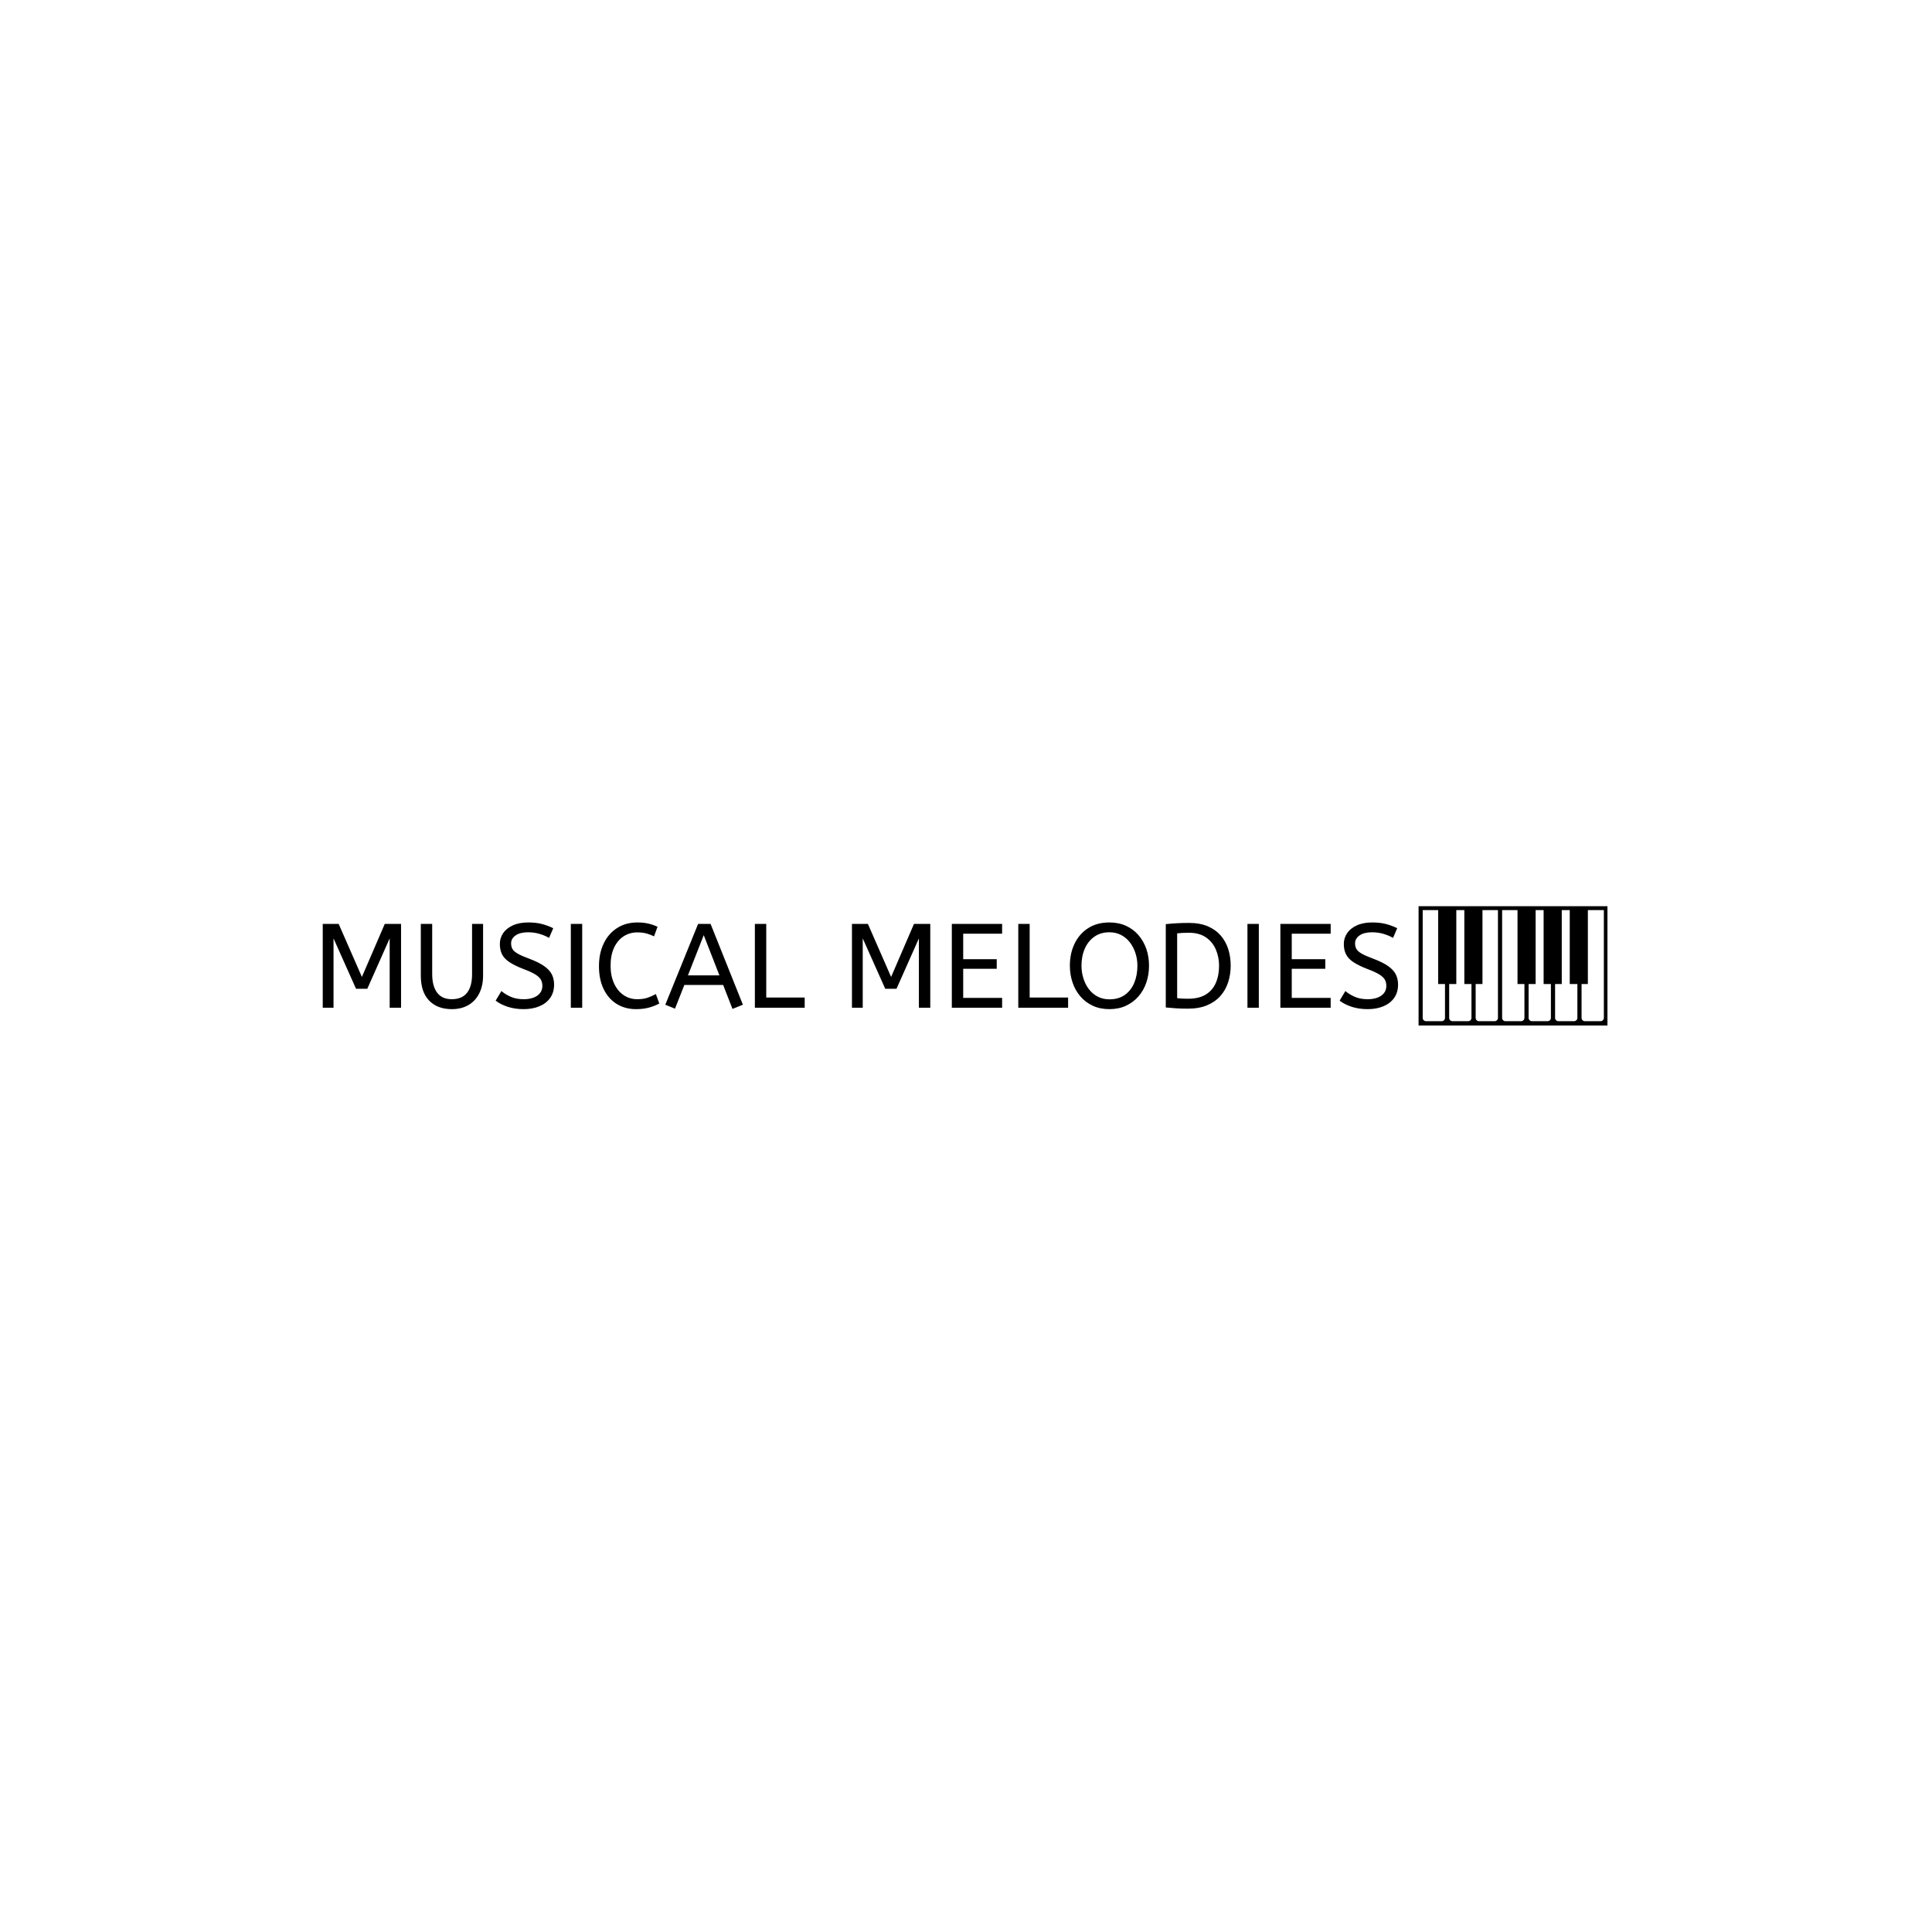
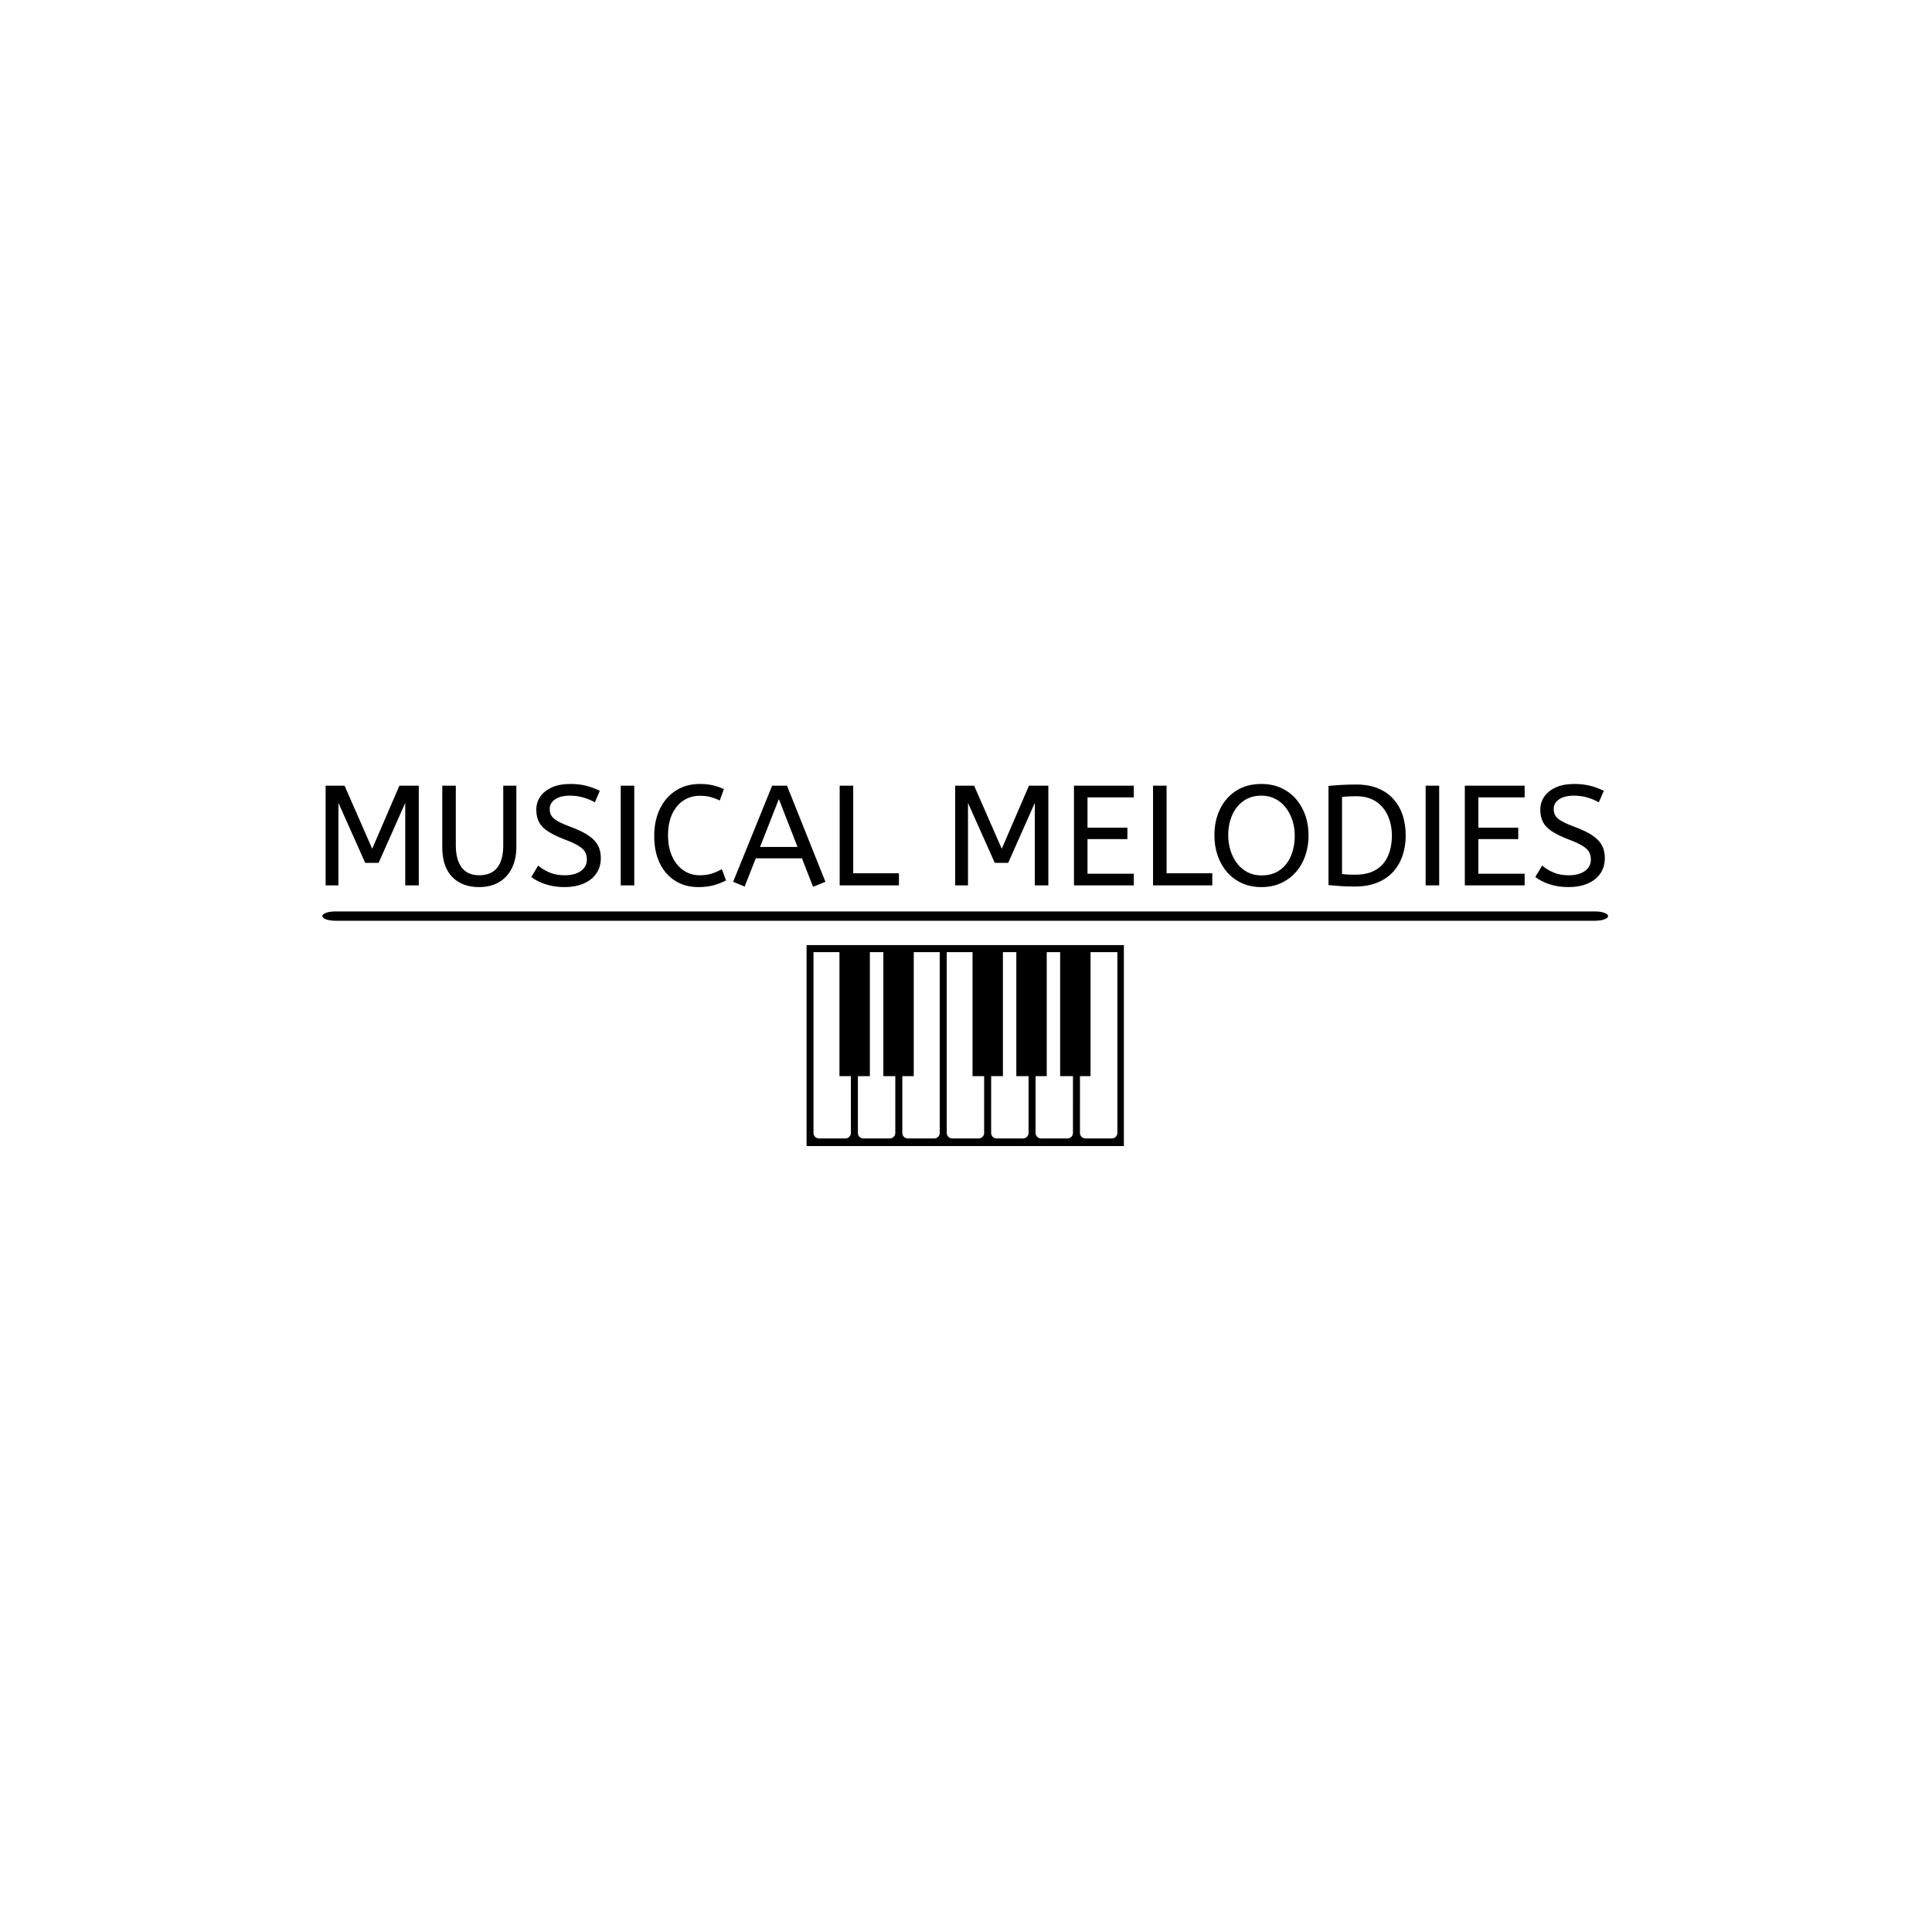
<svg xmlns="http://www.w3.org/2000/svg" version="1.1" width="1500" height="1500" viewBox="0 0 1500 1500">
  <rect width="1500" height="1500" fill="#ffffff" />
-   <g transform="matrix(0.6666667,0,0,0.6666667,249.3939,703.1771)">
-     <svg viewBox="0 0 396 37" data-background-color="#ffffff" preserveAspectRatio="xMidYMid meet" height="140" width="1500">
-       <g id="tight-bounds" transform="matrix(1,0,0,1,0.24,0.06192138)">
-         <svg viewBox="0 0 395.52 36.876" height="36.876" width="395.52">
+   <g transform="matrix(0.6666667,0,0,0.6666667,249.3939,607.8953)">
+     <svg viewBox="0 0 396 112" data-background-color="#ffffff" preserveAspectRatio="xMidYMid meet" height="424" width="1500">
+       <g id="tight-bounds" transform="matrix(1,0,0,1,0.24,0.3056319)">
+         <svg viewBox="0 0 395.52 111.389" height="111.389" width="395.52">
          <g>
-             <svg viewBox="0 0 472.621 44.065" height="36.876" width="395.52">
-               <g transform="matrix(1,0,0,1,0,6.089977)">
+             <svg viewBox="0 0 397.498 111.946" height="111.389" width="395.52">
+               <g>
+                 <rect width="397.498" height="2.875" x="0" y="39.412" fill="#000000" opacity="1" stroke-width="0" stroke="transparent" fill-opacity="1" class="rect-yte-0" data-fill-palette-color="primary" rx="1%" id="yte-0" data-palette-color="#c2043d" />
+               </g>
+               <g transform="matrix(1,0,0,1,0.9888,0)">
                <svg viewBox="0 0 395.52 31.885" height="31.885" width="395.52">
                  <g id="textblocktransform">
                    <svg viewBox="0 0 395.52 31.885" height="31.885" width="395.52" id="textblock">
                      <g>
                        <svg viewBox="0 0 395.52 31.885" height="31.885" width="395.52">
                          <g transform="matrix(1,0,0,1,0,0)">
                            <svg width="395.52" viewBox="4.5 -35.6 449.01 36.2" height="31.885" data-palette-color="#c2043d">
                              <path d="M9 0L4.5 0 4.5-35 11.15-35 20.85-12.85 30.4-35 37.2-35 37.2 0 32.45 0 32.45-28.95 23.1-7.9 18.4-7.9 9-28.95 9 0ZM58.4 0.6L58.4 0.6Q52.35 0.6 48.9-3 45.45-6.6 45.45-13.3L45.45-13.3 45.45-35 50.2-35 50.2-14.05Q50.2-9.05 52.25-6.3 54.3-3.55 58.4-3.55L58.4-3.55Q62.65-3.55 64.75-6.23 66.85-8.9 66.85-14.05L66.85-14.05 66.85-35 71.45-35 71.45-13.5Q71.45-9.1 69.82-5.93 68.2-2.75 65.27-1.07 62.35 0.6 58.4 0.6ZM88.4 0.6L88.4 0.6Q84.75 0.6 81.75-0.38 78.75-1.35 76.7-2.95L76.7-2.95 79.1-6.95Q80.9-5.45 83.15-4.5 85.4-3.55 88.4-3.55L88.4-3.55Q92-3.55 94.1-5.05 96.2-6.55 96.2-9.1L96.2-9.1Q96.2-10.55 95.6-11.68 95-12.8 93.27-13.88 91.55-14.95 88.2-16.2L88.2-16.2Q84.6-17.6 82.45-19.03 80.3-20.45 79.37-22.28 78.45-24.1 78.45-26.6L78.45-26.6Q78.45-29.1 79.82-31.13 81.2-33.15 83.87-34.38 86.55-35.6 90.35-35.6L90.35-35.6Q93.45-35.6 95.92-34.98 98.4-34.35 100.75-33.2L100.75-33.2 99-29.15Q97.3-30.15 95.02-30.83 92.75-31.5 90.25-31.5L90.25-31.5Q86.95-31.5 85.05-30.2 83.15-28.9 83.15-26.85L83.15-26.85Q83.15-25.55 83.7-24.55 84.25-23.55 85.87-22.6 87.5-21.65 90.75-20.45L90.75-20.45Q94.65-19 96.92-17.4 99.2-15.8 100.15-13.93 101.1-12.05 101.1-9.65L101.1-9.65Q101.1-6.4 99.47-4.1 97.85-1.8 94.97-0.6 92.1 0.6 88.4 0.6ZM112.84 0L108.09 0 108.09-35 112.84-35 112.84 0ZM135.29 0.6L135.29 0.6Q130.74 0.6 127.24-1.58 123.74-3.75 121.79-7.78 119.84-11.8 119.84-17.35L119.84-17.35Q119.84-22.7 121.82-26.83 123.79-30.95 127.42-33.27 131.04-35.6 135.89-35.6L135.89-35.6Q138.39-35.6 140.44-35.13 142.49-34.65 144.29-33.8L144.29-33.8 142.84-29.8Q141.29-30.55 139.67-31 138.04-31.45 135.84-31.45L135.84-31.45Q132.64-31.45 130.12-29.8 127.59-28.15 126.14-25.05 124.69-21.95 124.69-17.55L124.69-17.55Q124.69-13.35 126.12-10.2 127.54-7.05 130.07-5.3 132.59-3.55 135.84-3.55L135.84-3.55Q138.29-3.55 140.09-4.15 141.89-4.75 143.59-5.7L143.59-5.7 145.04-1.75Q143.19-0.75 140.82-0.08 138.44 0.6 135.29 0.6ZM179.94-1.25L175.59 0.5 171.69-9.5 155.49-9.5 151.59 0.4 147.54-1.25 161.24-35 166.44-35 179.94-1.25ZM163.59-30.3L156.99-13.5 170.14-13.5 163.59-30.3ZM205.74 0L184.94 0 184.94-35 189.69-35 189.69-4.25 205.74-4.25 205.74 0ZM229.98 0L225.48 0 225.48-35 232.13-35 241.83-12.85 251.38-35 258.18-35 258.18 0 253.43 0 253.43-28.95 244.08-7.9 239.38-7.9 229.98-28.95 229.98 0ZM288.18 0L267.18 0 267.18-35 288.18-35 288.18-30.9 271.93-30.9 271.93-20.25 285.93-20.25 285.93-16.25 271.93-16.25 271.93-4.1 288.18-4.1 288.18 0ZM315.73 0L294.93 0 294.93-35 299.68-35 299.68-4.25 315.73-4.25 315.73 0ZM332.97 0.6L332.97 0.6Q329.07 0.6 326.02-0.83 322.97-2.25 320.85-4.73 318.72-7.2 317.6-10.5 316.47-13.8 316.47-17.55L316.47-17.55Q316.47-22.7 318.45-26.78 320.42-30.85 324.12-33.23 327.82-35.6 332.97-35.6L332.97-35.6Q336.82-35.6 339.9-34.2 342.97-32.8 345.12-30.3 347.27-27.8 348.4-24.55 349.52-21.3 349.52-17.55L349.52-17.55Q349.52-13.8 348.4-10.5 347.27-7.2 345.12-4.73 342.97-2.25 339.92-0.83 336.87 0.6 332.97 0.6ZM332.97-3.5L332.97-3.5Q336.82-3.5 339.42-5.35 342.02-7.2 343.35-10.38 344.67-13.55 344.67-17.55L344.67-17.55Q344.67-20.25 343.87-22.75 343.07-25.25 341.57-27.23 340.07-29.2 337.9-30.35 335.72-31.5 332.97-31.5L332.97-31.5Q329.32-31.5 326.7-29.65 324.07-27.8 322.7-24.65 321.32-21.5 321.32-17.55L321.32-17.55Q321.32-14.85 322.1-12.33 322.87-9.8 324.37-7.8 325.87-5.8 328.05-4.65 330.22-3.5 332.97-3.5ZM365.72 0.4L365.72 0.4Q362.87 0.4 360.75 0.25 358.62 0.1 356.52-0.1L356.52-0.1 356.52-34.9Q358.87-35.15 361.12-35.27 363.37-35.4 366.27-35.4L366.27-35.4Q370.77-35.4 374.05-34 377.32-32.6 379.45-30.15 381.57-27.7 382.6-24.48 383.62-21.25 383.62-17.55L383.62-17.55Q383.62-13.9 382.57-10.65 381.52-7.4 379.35-4.93 377.17-2.45 373.8-1.03 370.42 0.4 365.72 0.4ZM365.87-3.75L365.87-3.75Q370.37-3.75 373.22-5.5 376.07-7.25 377.42-10.38 378.77-13.5 378.77-17.55L378.77-17.55Q378.77-21.15 377.42-24.3 376.07-27.45 373.27-29.38 370.47-31.3 366.12-31.3L366.12-31.3Q364.67-31.3 363.47-31.23 362.27-31.15 361.27-31.05L361.27-31.05 361.27-4Q362.32-3.85 363.47-3.8 364.62-3.75 365.87-3.75ZM395.37 0L390.62 0 390.62-35 395.37-35 395.37 0ZM425.37 0L404.37 0 404.37-35 425.37-35 425.37-30.9 409.12-30.9 409.12-20.25 423.12-20.25 423.12-16.25 409.12-16.25 409.12-4.1 425.37-4.1 425.37 0ZM440.81 0.6L440.81 0.6Q437.16 0.6 434.16-0.38 431.16-1.35 429.11-2.95L429.11-2.95 431.51-6.95Q433.31-5.45 435.56-4.5 437.81-3.55 440.81-3.55L440.81-3.55Q444.41-3.55 446.51-5.05 448.61-6.55 448.61-9.1L448.61-9.1Q448.61-10.55 448.01-11.68 447.41-12.8 445.69-13.88 443.96-14.95 440.61-16.2L440.61-16.2Q437.01-17.6 434.86-19.03 432.71-20.45 431.79-22.28 430.86-24.1 430.86-26.6L430.86-26.6Q430.86-29.1 432.24-31.13 433.61-33.15 436.29-34.38 438.96-35.6 442.76-35.6L442.76-35.6Q445.86-35.6 448.34-34.98 450.81-34.35 453.16-33.2L453.16-33.2 451.41-29.15Q449.71-30.15 447.44-30.83 445.16-31.5 442.66-31.5L442.66-31.5Q439.36-31.5 437.46-30.2 435.56-28.9 435.56-26.85L435.56-26.85Q435.56-25.55 436.11-24.55 436.66-23.55 438.29-22.6 439.91-21.65 443.16-20.45L443.16-20.45Q447.06-19 449.34-17.4 451.61-15.8 452.56-13.93 453.51-12.05 453.51-9.65L453.51-9.65Q453.51-6.4 451.89-4.1 450.26-1.8 447.39-0.6 444.51 0.6 440.81 0.6Z" opacity="1" transform="matrix(1,0,0,1,0,0)" fill="#000000" class="wordmark-text-0" data-fill-palette-color="primary" id="text-0" />
                            </svg>
                          </g>
                        </svg>
                      </g>
                    </svg>
                  </g>
                </svg>
              </g>
-               <g transform="matrix(1,0,0,1,403.0472,0)">
-                 <svg viewBox="0 0 69.574 44.065" height="44.065" width="69.574">
+               <g transform="matrix(1,0,0,1,149.6992,49.81452)">
+                 <svg viewBox="0 0 98.099 62.131" height="62.131" width="98.099">
                  <g>
-                     <svg version="1.1" x="0" y="0" viewBox="0 18.332 100 63.335" enable-background="new 0 0 100 100" xml:space="preserve" height="44.065" width="69.574" class="icon-icon-0" data-fill-palette-color="accent" id="icon-0" />
+                     <svg version="1.1" x="0" y="0" viewBox="0 18.332 100 63.335" enable-background="new 0 0 100 100" xml:space="preserve" height="62.131" width="98.099" class="icon-icon-0" data-fill-palette-color="accent" id="icon-0">
+                       <g fill="#000000" data-fill-palette-color="accent">
+                         <path d="M0 18.332V81.667H100V18.332zM13.969 77.54C13.969 78.496 13.194 79.271 12.235 79.271H3.923C2.961 79.271 2.183 78.496 2.183 77.54V20.55H10.367V59.643H13.969zM27.967 77.54C27.967 78.496 27.189 79.271 26.23 79.271H17.918C16.96 79.271 16.178 78.496 16.178 77.54V59.643H19.95V20.55H24.197V59.643H27.966zM41.965 77.54C41.965 78.496 41.187 79.271 40.228 79.271H31.916C30.955 79.271 30.176 78.496 30.176 77.54V59.643H33.78V20.55H41.964zM55.961 77.54C55.961 78.496 55.184 79.271 54.227 79.271H45.914A1.734 1.734 0 0 1 44.177 77.54V20.55H52.306V59.643H55.963zM69.959 77.54C69.959 78.496 69.182 79.271 68.223 79.271H59.91A1.734 1.734 0 0 1 58.171 77.54V59.643H61.884V20.55H66.108V59.643H69.961zM83.954 77.54C83.954 78.496 83.176 79.271 82.221 79.271H73.907A1.737 1.737 0 0 1 72.168 77.54V59.643H75.692V20.55H79.916V59.643H83.956zM97.952 77.54C97.952 78.496 97.174 79.271 96.215 79.271H87.902A1.736 1.736 0 0 1 86.164 77.54V59.643H89.495V20.55H97.952z" fill="#000000" data-fill-palette-color="accent" />
+                       </g>
+                     </svg>
                  </g>
                </svg>
              </g>
+               <g />
            </svg>
          </g>
          <defs />
-           <mask id="35be5c00-361b-4025-9b02-d2bf2858e71d">
-             <g id="SvgjsG1647">
-               <svg viewBox="0 0 395.52 36.876" height="36.876" width="395.52">
-                 <g>
-                   <svg viewBox="0 0 472.621 44.065" height="36.876" width="395.52">
-                     <g transform="matrix(1,0,0,1,0,6.089977)">
-                       <svg viewBox="0 0 395.52 31.885" height="31.885" width="395.52">
-                         <g id="SvgjsG1646">
-                           <svg viewBox="0 0 395.52 31.885" height="31.885" width="395.52" id="SvgjsSvg1645">
-                             <g>
-                               <svg viewBox="0 0 395.52 31.885" height="31.885" width="395.52">
-                                 <g transform="matrix(1,0,0,1,0,0)">
-                                   <svg width="395.52" viewBox="4.5 -35.6 449.01 36.2" height="31.885" data-palette-color="#c2043d">
-                                     <path d="M9 0L4.5 0 4.5-35 11.15-35 20.85-12.85 30.4-35 37.2-35 37.2 0 32.45 0 32.45-28.95 23.1-7.9 18.4-7.9 9-28.95 9 0ZM58.4 0.6L58.4 0.6Q52.35 0.6 48.9-3 45.45-6.6 45.45-13.3L45.45-13.3 45.45-35 50.2-35 50.2-14.05Q50.2-9.05 52.25-6.3 54.3-3.55 58.4-3.55L58.4-3.55Q62.65-3.55 64.75-6.23 66.85-8.9 66.85-14.05L66.85-14.05 66.85-35 71.45-35 71.45-13.5Q71.45-9.1 69.82-5.93 68.2-2.75 65.27-1.07 62.35 0.6 58.4 0.6ZM88.4 0.6L88.4 0.6Q84.75 0.6 81.75-0.38 78.75-1.35 76.7-2.95L76.7-2.95 79.1-6.95Q80.9-5.45 83.15-4.5 85.4-3.55 88.4-3.55L88.4-3.55Q92-3.55 94.1-5.05 96.2-6.55 96.2-9.1L96.2-9.1Q96.2-10.55 95.6-11.68 95-12.8 93.27-13.88 91.55-14.95 88.2-16.2L88.2-16.2Q84.6-17.6 82.45-19.03 80.3-20.45 79.37-22.28 78.45-24.1 78.45-26.6L78.45-26.6Q78.45-29.1 79.82-31.13 81.2-33.15 83.87-34.38 86.55-35.6 90.35-35.6L90.35-35.6Q93.45-35.6 95.92-34.98 98.4-34.35 100.75-33.2L100.75-33.2 99-29.15Q97.3-30.15 95.02-30.83 92.75-31.5 90.25-31.5L90.25-31.5Q86.95-31.5 85.05-30.2 83.15-28.9 83.15-26.85L83.15-26.85Q83.15-25.55 83.7-24.55 84.25-23.55 85.87-22.6 87.5-21.65 90.75-20.45L90.75-20.45Q94.65-19 96.92-17.4 99.2-15.8 100.15-13.93 101.1-12.05 101.1-9.65L101.1-9.65Q101.1-6.4 99.47-4.1 97.85-1.8 94.97-0.6 92.1 0.6 88.4 0.6ZM112.84 0L108.09 0 108.09-35 112.84-35 112.84 0ZM135.29 0.6L135.29 0.6Q130.74 0.6 127.24-1.58 123.74-3.75 121.79-7.78 119.84-11.8 119.84-17.35L119.84-17.35Q119.84-22.7 121.82-26.83 123.79-30.95 127.42-33.27 131.04-35.6 135.89-35.6L135.89-35.6Q138.39-35.6 140.44-35.13 142.49-34.65 144.29-33.8L144.29-33.8 142.84-29.8Q141.29-30.55 139.67-31 138.04-31.45 135.84-31.45L135.84-31.45Q132.64-31.45 130.12-29.8 127.59-28.15 126.14-25.05 124.69-21.95 124.69-17.55L124.69-17.55Q124.69-13.35 126.12-10.2 127.54-7.05 130.07-5.3 132.59-3.55 135.84-3.55L135.84-3.55Q138.29-3.55 140.09-4.15 141.89-4.75 143.59-5.7L143.59-5.7 145.04-1.75Q143.19-0.75 140.82-0.08 138.44 0.6 135.29 0.6ZM179.94-1.25L175.59 0.5 171.69-9.5 155.49-9.5 151.59 0.4 147.54-1.25 161.24-35 166.44-35 179.94-1.25ZM163.59-30.3L156.99-13.5 170.14-13.5 163.59-30.3ZM205.74 0L184.94 0 184.94-35 189.69-35 189.69-4.25 205.74-4.25 205.74 0ZM229.98 0L225.48 0 225.48-35 232.13-35 241.83-12.85 251.38-35 258.18-35 258.18 0 253.43 0 253.43-28.95 244.08-7.9 239.38-7.9 229.98-28.95 229.98 0ZM288.18 0L267.18 0 267.18-35 288.18-35 288.18-30.9 271.93-30.9 271.93-20.25 285.93-20.25 285.93-16.25 271.93-16.25 271.93-4.1 288.18-4.1 288.18 0ZM315.73 0L294.93 0 294.93-35 299.68-35 299.68-4.25 315.73-4.25 315.73 0ZM332.97 0.6L332.97 0.6Q329.07 0.6 326.02-0.83 322.97-2.25 320.85-4.73 318.72-7.2 317.6-10.5 316.47-13.8 316.47-17.55L316.47-17.55Q316.47-22.7 318.45-26.78 320.42-30.85 324.12-33.23 327.82-35.6 332.97-35.6L332.97-35.6Q336.82-35.6 339.9-34.2 342.97-32.8 345.12-30.3 347.27-27.8 348.4-24.55 349.52-21.3 349.52-17.55L349.52-17.55Q349.52-13.8 348.4-10.5 347.27-7.2 345.12-4.73 342.97-2.25 339.92-0.83 336.87 0.6 332.97 0.6ZM332.97-3.5L332.97-3.5Q336.82-3.5 339.42-5.35 342.02-7.2 343.35-10.38 344.67-13.55 344.67-17.55L344.67-17.55Q344.67-20.25 343.87-22.75 343.07-25.25 341.57-27.23 340.07-29.2 337.9-30.35 335.72-31.5 332.97-31.5L332.97-31.5Q329.32-31.5 326.7-29.65 324.07-27.8 322.7-24.65 321.32-21.5 321.32-17.55L321.32-17.55Q321.32-14.85 322.1-12.33 322.87-9.8 324.37-7.8 325.87-5.8 328.05-4.65 330.22-3.5 332.97-3.5ZM365.72 0.4L365.72 0.4Q362.87 0.4 360.75 0.25 358.62 0.1 356.52-0.1L356.52-0.1 356.52-34.9Q358.87-35.15 361.12-35.27 363.37-35.4 366.27-35.4L366.27-35.4Q370.77-35.4 374.05-34 377.32-32.6 379.45-30.15 381.57-27.7 382.6-24.48 383.62-21.25 383.62-17.55L383.62-17.55Q383.62-13.9 382.57-10.65 381.52-7.4 379.35-4.93 377.17-2.45 373.8-1.03 370.42 0.4 365.72 0.4ZM365.87-3.75L365.87-3.75Q370.37-3.75 373.22-5.5 376.07-7.25 377.42-10.38 378.77-13.5 378.77-17.55L378.77-17.55Q378.77-21.15 377.42-24.3 376.07-27.45 373.27-29.38 370.47-31.3 366.12-31.3L366.12-31.3Q364.67-31.3 363.47-31.23 362.27-31.15 361.27-31.05L361.27-31.05 361.27-4Q362.32-3.85 363.47-3.8 364.62-3.75 365.87-3.75ZM395.37 0L390.62 0 390.62-35 395.37-35 395.37 0ZM425.37 0L404.37 0 404.37-35 425.37-35 425.37-30.9 409.12-30.9 409.12-20.25 423.12-20.25 423.12-16.25 409.12-16.25 409.12-4.1 425.37-4.1 425.37 0ZM440.81 0.6L440.81 0.6Q437.16 0.6 434.16-0.38 431.16-1.35 429.11-2.95L429.11-2.95 431.51-6.95Q433.31-5.45 435.56-4.5 437.81-3.55 440.81-3.55L440.81-3.55Q444.41-3.55 446.51-5.05 448.61-6.55 448.61-9.1L448.61-9.1Q448.61-10.55 448.01-11.68 447.41-12.8 445.69-13.88 443.96-14.95 440.61-16.2L440.61-16.2Q437.01-17.6 434.86-19.03 432.71-20.45 431.79-22.28 430.86-24.1 430.86-26.6L430.86-26.6Q430.86-29.1 432.24-31.13 433.61-33.15 436.29-34.38 438.96-35.6 442.76-35.6L442.76-35.6Q445.86-35.6 448.34-34.98 450.81-34.35 453.16-33.2L453.16-33.2 451.41-29.15Q449.71-30.15 447.44-30.83 445.16-31.5 442.66-31.5L442.66-31.5Q439.36-31.5 437.46-30.2 435.56-28.9 435.56-26.85L435.56-26.85Q435.56-25.55 436.11-24.55 436.66-23.55 438.29-22.6 439.91-21.65 443.16-20.45L443.16-20.45Q447.06-19 449.34-17.4 451.61-15.8 452.56-13.93 453.51-12.05 453.51-9.65L453.51-9.65Q453.51-6.4 451.89-4.1 450.26-1.8 447.39-0.6 444.51 0.6 440.81 0.6Z" opacity="1" transform="matrix(1,0,0,1,0,0)" fill="black" class="wordmark-text-0" id="SvgjsPath1644" />
-                                   </svg>
-                                 </g>
-                               </svg>
-                             </g>
-                           </svg>
-                         </g>
-                       </svg>
-                     </g>
-                     <g transform="matrix(1,0,0,1,403.0472,0)">
-                       <svg viewBox="0 0 69.574 44.065" height="44.065" width="69.574">
-                         <g>
-                           <svg version="1.1" x="0" y="0" viewBox="0 18.332 100 63.335" enable-background="new 0 0 100 100" xml:space="preserve" height="44.065" width="69.574" class="icon-icon-0" data-fill-palette-color="accent" id="SvgjsSvg1643">
-                             <g fill="white">
-                               <path d="M0 18.332V81.667H100V18.332zM13.969 77.54C13.969 78.496 13.194 79.271 12.235 79.271H3.923C2.961 79.271 2.183 78.496 2.183 77.54V20.55H10.367V59.643H13.969zM27.967 77.54C27.967 78.496 27.189 79.271 26.23 79.271H17.918C16.96 79.271 16.178 78.496 16.178 77.54V59.643H19.95V20.55H24.197V59.643H27.966zM41.965 77.54C41.965 78.496 41.187 79.271 40.228 79.271H31.916C30.955 79.271 30.176 78.496 30.176 77.54V59.643H33.78V20.55H41.964zM55.961 77.54C55.961 78.496 55.184 79.271 54.227 79.271H45.914A1.734 1.734 0 0 1 44.177 77.54V20.55H52.306V59.643H55.963zM69.959 77.54C69.959 78.496 69.182 79.271 68.223 79.271H59.91A1.734 1.734 0 0 1 58.171 77.54V59.643H61.884V20.55H66.108V59.643H69.961zM83.954 77.54C83.954 78.496 83.176 79.271 82.221 79.271H73.907A1.737 1.737 0 0 1 72.168 77.54V59.643H75.692V20.55H79.916V59.643H83.956zM97.952 77.54C97.952 78.496 97.174 79.271 96.215 79.271H87.902A1.736 1.736 0 0 1 86.164 77.54V59.643H89.495V20.55H97.952z" fill="white" />
-                             </g>
-                           </svg>
-                         </g>
-                       </svg>
-                     </g>
-                   </svg>
-                 </g>
-                 <defs>
-                   <mask />
-                 </defs>
-               </svg>
-               <rect width="395.52" height="36.876" fill="black" stroke="none" visibility="hidden" />
-             </g>
-           </mask>
-           <linearGradient x1="0.054" x2="0.941" y1="0.5" y2="0.5" id="6ce66574-b273-4574-8fea-f0e46dc81a4c">
-             <stop stop-color="#26282a" offset="0" />
-             <stop stop-color="#9e9fa0" offset="0.498" />
-             <stop stop-color="#26282a" offset="1" />
-           </linearGradient>
-           <rect width="395.52" height="36.876" fill="#000000" mask="url(#35be5c00-361b-4025-9b02-d2bf2858e71d)" data-fill-palette-color="accent" />
        </svg>
-         <rect width="395.52" height="36.876" fill="none" stroke="none" visibility="hidden" />
+         <rect width="395.52" height="111.389" fill="none" stroke="none" visibility="hidden" />
      </g>
    </svg>
  </g>
</svg>
